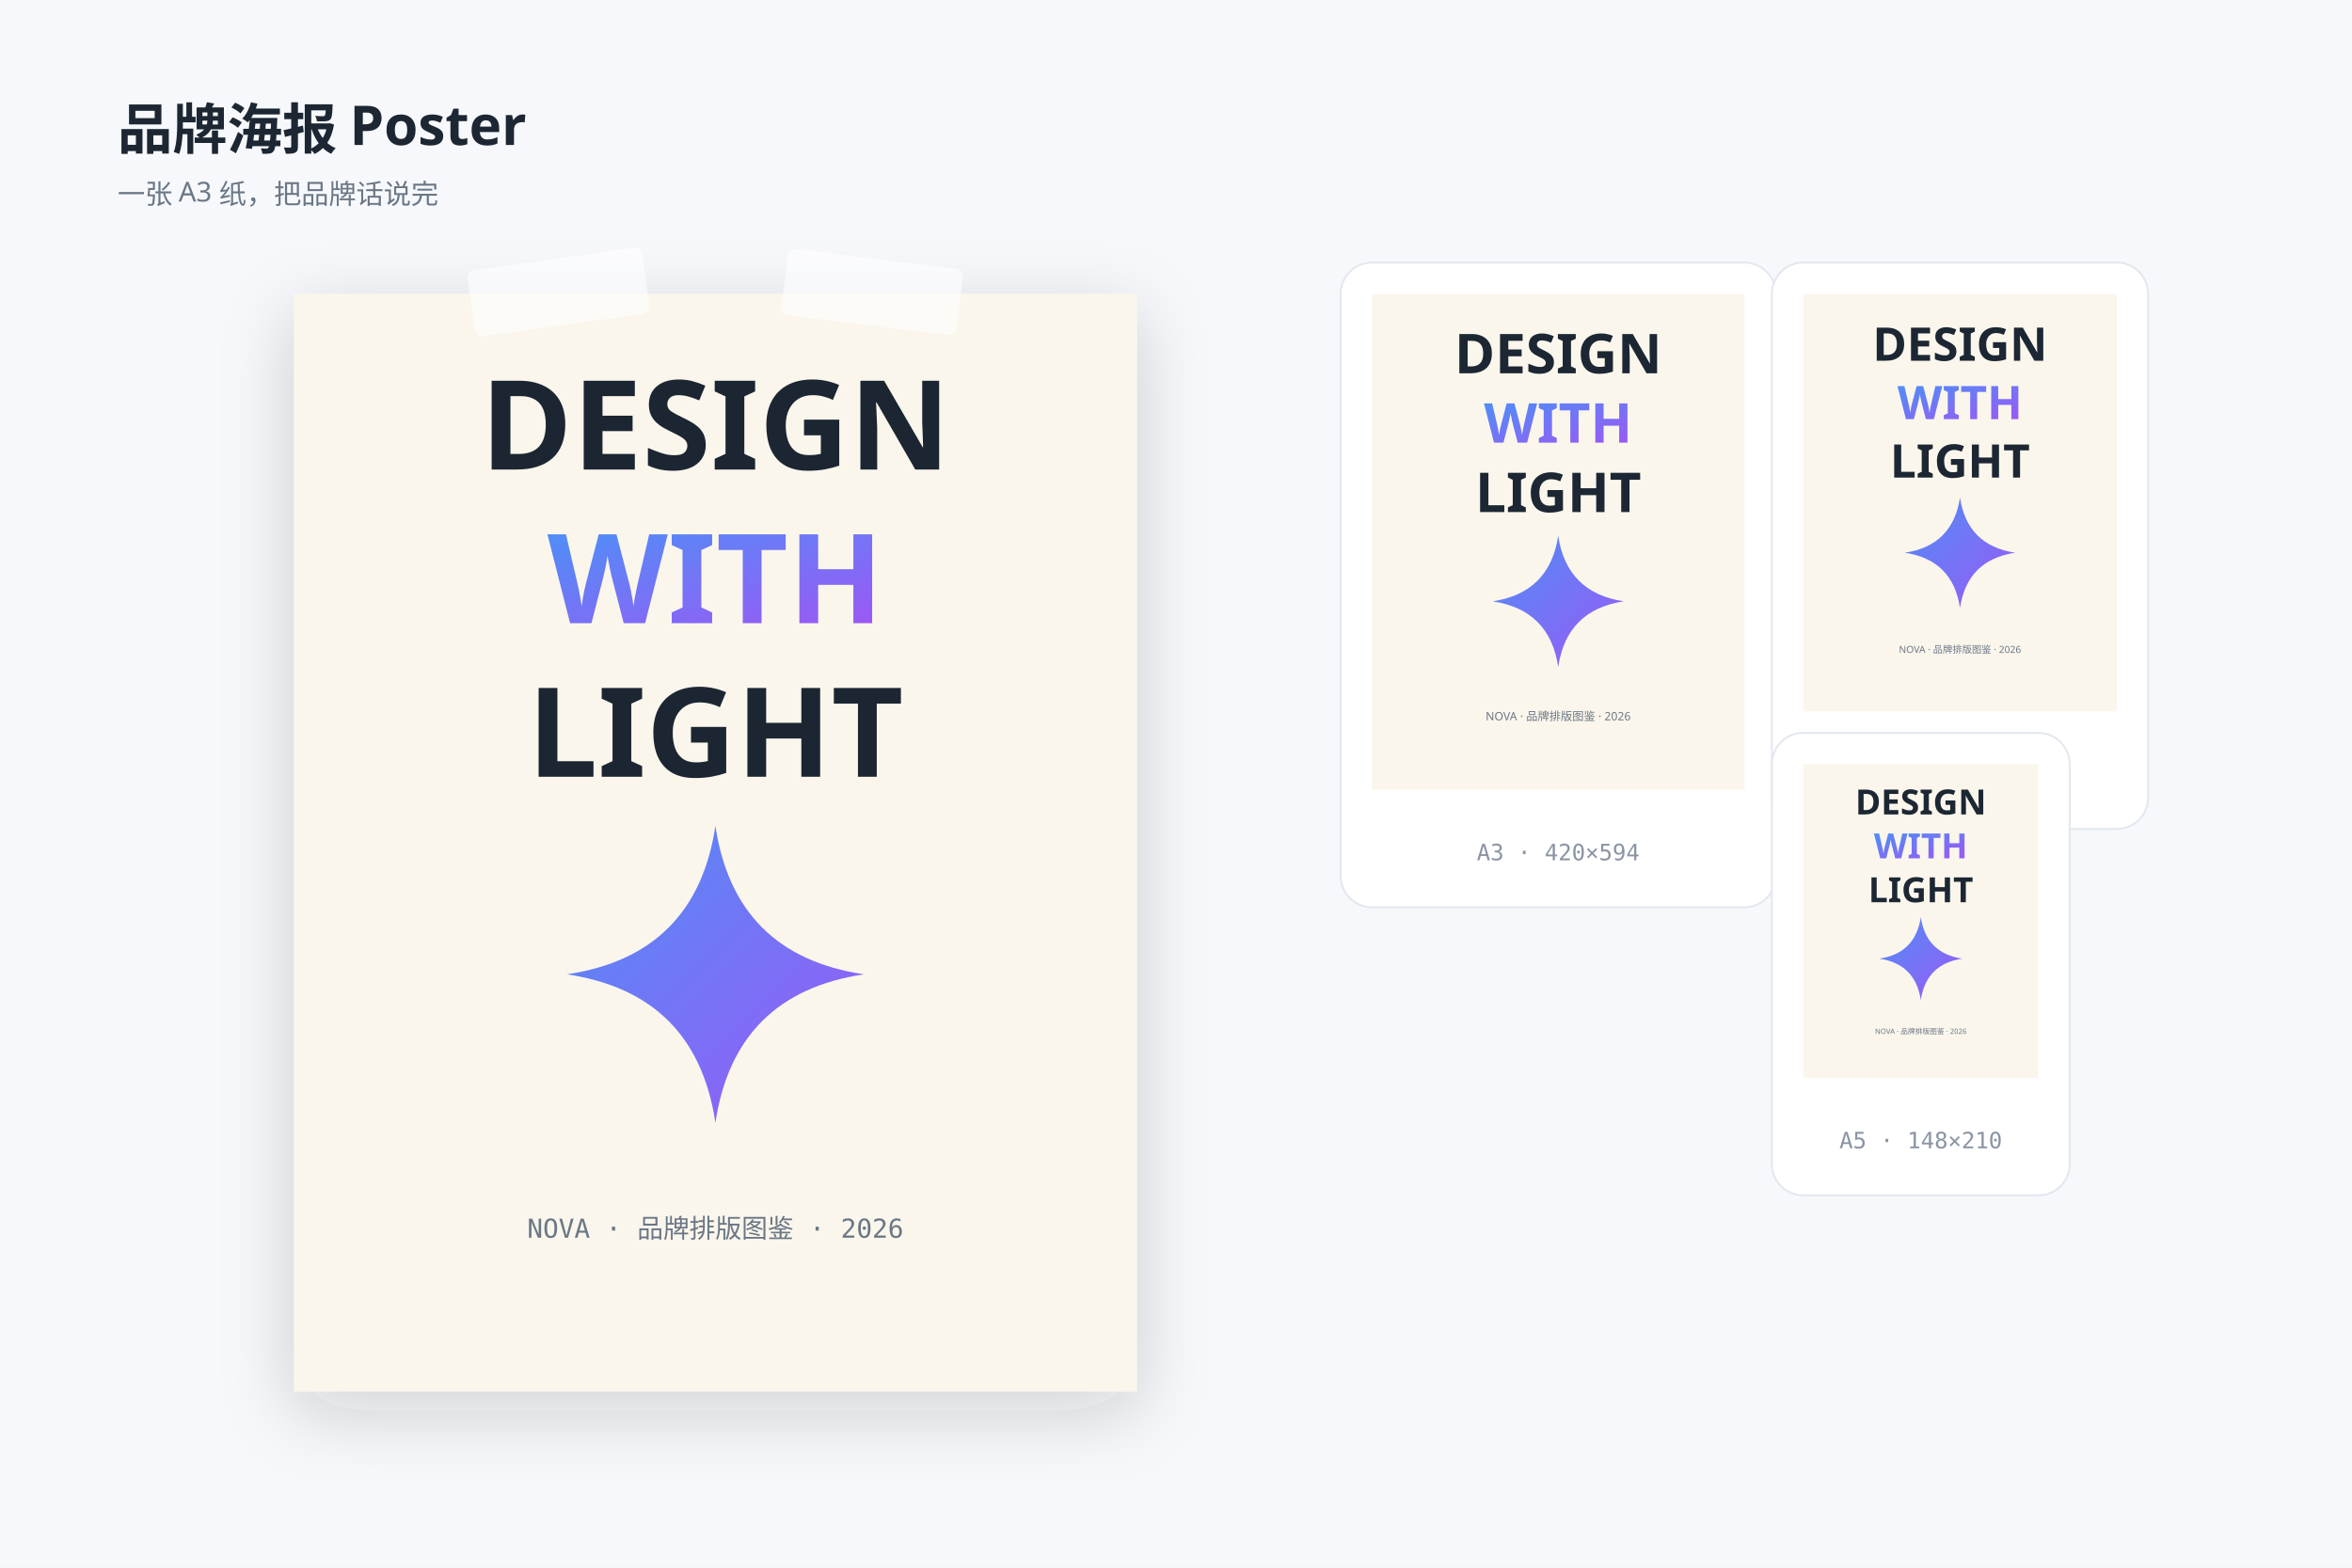
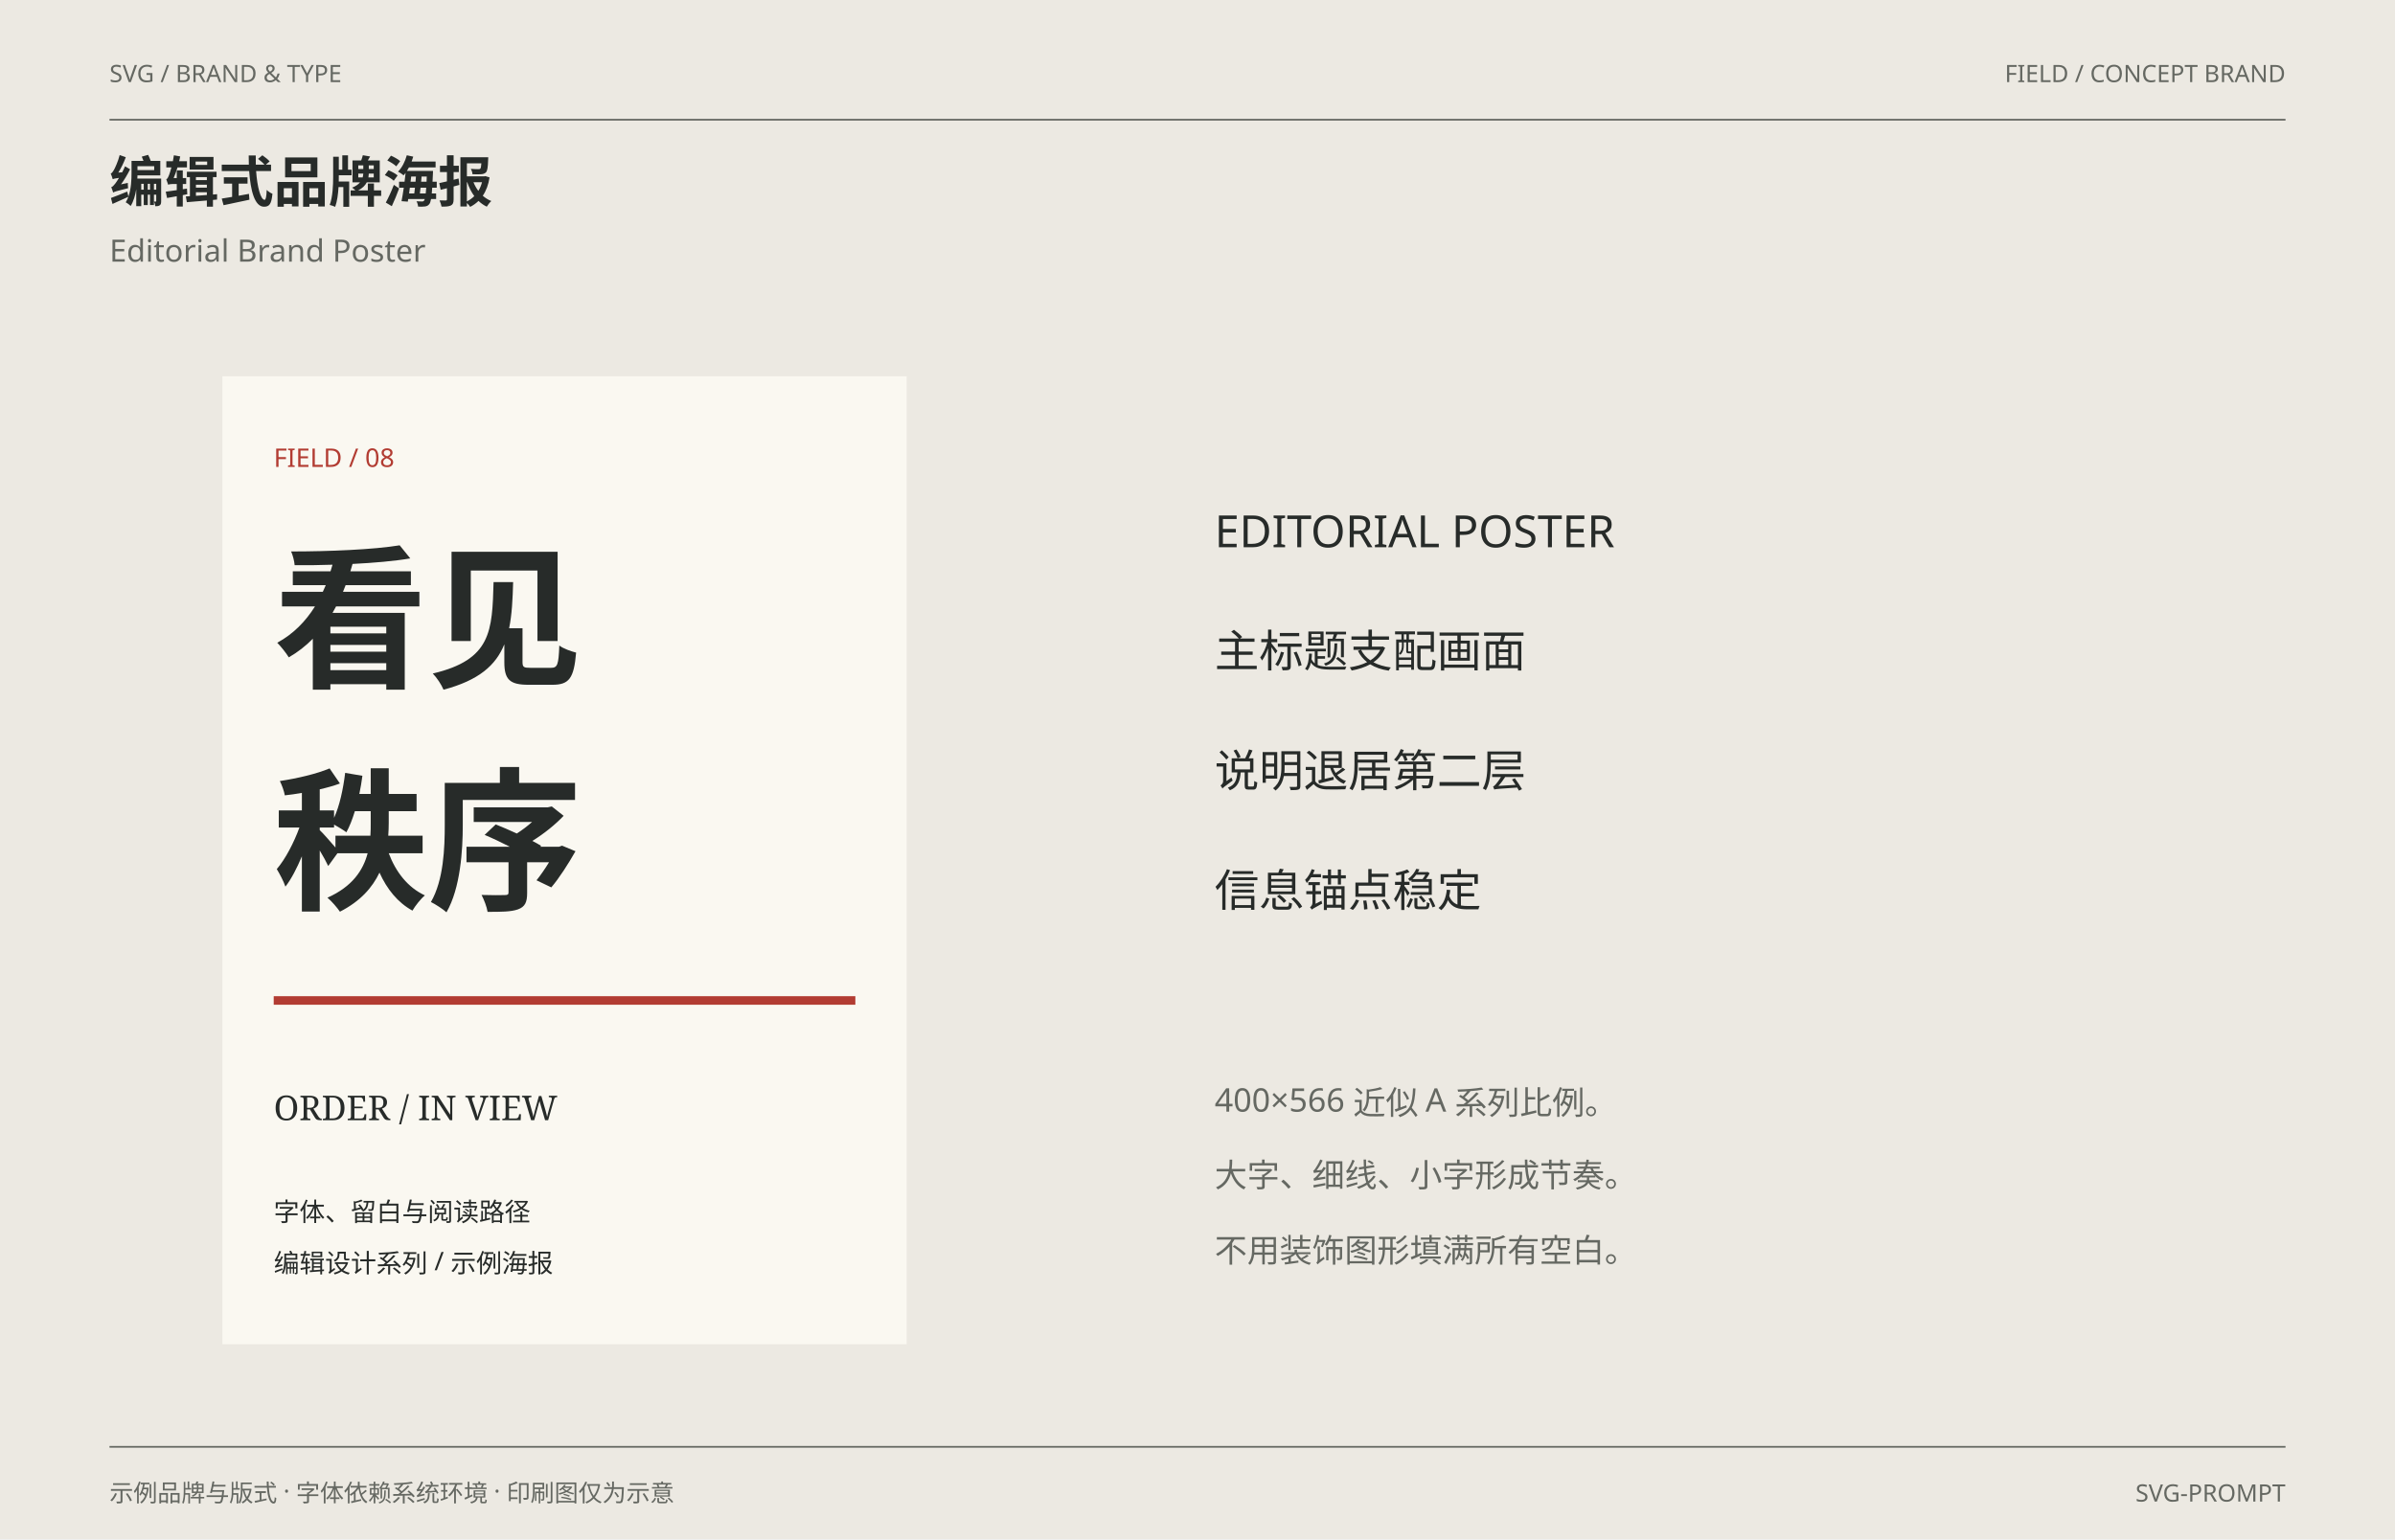
- <svg xmlns="http://www.w3.org/2000/svg" width="1200" height="800" viewBox="0 0 1200 800" font-family="PingFang SC, Hiragino Sans GB, Microsoft YaHei, sans-serif">
-   <rect width="1200" height="800" fill="#f6f8fb" />
-   <text x="60" y="76" font-size="28" font-weight="700" fill="#1c2733">品牌海报 Poster</text>
-   <text x="60" y="104" font-size="14" fill="#6b7785">一张 A3 纸，把品牌话说完</text>
+ <svg xmlns="http://www.w3.org/2000/svg" width="1400" height="900" viewBox="0 0 1400 900" font-family="PingFang SC, Microsoft YaHei, sans-serif" role="img" aria-labelledby="title desc">
+   <rect x="0.000" y="0.000" width="1400.000" height="900.000" fill="#ece9e2" rx="0" />
+   <text x="64.000" y="48.000" font-size="14" fill="#656862" text-anchor="start" font-weight="400">SVG / BRAND &amp; TYPE</text>
+   <text x="1336.000" y="48.000" font-size="14" fill="#656862" text-anchor="end" font-weight="400">FIELD / CONCEPT BRAND</text>
+   <line x1="64.000" y1="70.000" x2="1336.000" y2="70.000" stroke="#656862" stroke-width="1" />
+   <text x="64.000" y="118.000" font-size="32" fill="#272b29" text-anchor="start" font-weight="700">编辑式品牌海报</text>
+   <text x="64.000" y="153.000" font-size="18" fill="#656862" text-anchor="start" font-weight="400">Editorial Brand Poster</text>
+   <line x1="64.000" y1="846.000" x2="1336.000" y2="846.000" stroke="#656862" stroke-width="1" />
+   <text x="64.000" y="878.000" font-size="14" fill="#656862" text-anchor="start" font-weight="400">示例品牌与版式 · 字体依赖系统环境 · 印刷图仅为示意</text>
+   <text x="1336.000" y="878.000" font-size="14" fill="#656862" text-anchor="end" font-weight="400">SVG-PROMPT</text>
  <defs>
-     <linearGradient id="bg1" x1="0" y1="0" x2="1" y2="1">
-       <stop offset="0" stop-color="#4f8ef7" />
-       <stop offset="1" stop-color="#9b59f5" />
-     </linearGradient>
-     <filter id="psh" x="-20%" y="-20%" width="140%" height="150%">
-       <feDropShadow dx="0" dy="10" stdDeviation="18" flood-color="#1c2733" flood-opacity="0.18" />
-     </filter>
+     <symbol id="nova-mark" viewBox="0 0 6 6">
+       <path d="M0 0 L2 0 L6 4 L6 6 L4 6 L0 2 Z M4 0 L6 0 L6 2 Z M0 4 L0 6 L2 6 Z" />
+     </symbol>
+     <symbol id="nova-wordmark" viewBox="0 0 266 60">
+       <path d="M0 0 H12 L42 38 V0 H54 V60 H42 L12 22 V60 H0 Z" transform="translate(0 0)" fill-rule="evenodd" />
+       <path d="M12 0 H44 L56 12 V48 L44 60 H12 L0 48 V12 Z M17 12 L12 17 V43 L17 48 H39 L44 43 V17 L39 12 Z" transform="translate(66 0)" fill-rule="evenodd" />
+       <path d="M0 0 H14 L30 43 L46 0 H60 L38 60 H22 Z" transform="translate(134 0)" fill-rule="evenodd" />
+       <path d="M0 60 L22 0 H38 L60 60 H45 L40 45 H20 L15 60 Z M26 30 H34 L30 17 Z" transform="translate(206 0)" fill-rule="evenodd" />
+     </symbol>
  </defs>
-   <g filter="url(#psh)">
-     <rect x="150" y="150" width="430" height="560" fill="#faf6ec" />
-     <text x="365" y="239.6" font-size="63.476" fill="#1c2733" text-anchor="middle" font-weight="800">DESIGN</text>
-     <text x="365" y="318" font-size="63.476" fill="url(#bg1)" text-anchor="middle" font-weight="800">WITH</text>
-     <text x="365" y="396.4" font-size="63.476" fill="#1c2733" text-anchor="middle" font-weight="800">LIGHT</text>
-     <path d="M 365 421.438 Q 374.849 487.351 440.762 497.2 Q 374.849 507.049 365 572.962 Q 355.151 507.049 289.238 497.2 Q 355.151 487.351 365 421.438 Z" fill="url(#bg1)" />
-     <text x="365" y="631.6" font-size="13.31" fill="#6b7785" text-anchor="middle" font-family="SFMono-Regular, Menlo, monospace">NOVA · 品牌排版图鉴 · 2026</text>
-   </g>
-   <rect x="240" y="132" width="90" height="34" rx="4" fill="rgba(255,255,255,0.6)" transform="rotate(-8 285 149)" />
-   <rect x="400" y="132" width="90" height="34" rx="4" fill="rgba(255,255,255,0.6)" transform="rotate(7 445 149)" />
-   <g>
-     <rect x="684" y="134" width="222" height="329" rx="16" fill="#ffffff" stroke="#e3e8ef" />
-     <rect x="700" y="150" width="190" height="253" fill="#faf6ec" />
-     <text x="795" y="190.48" font-size="28.048" fill="#1c2733" text-anchor="middle" font-weight="800">DESIGN</text>
-     <text x="795" y="225.9" font-size="28.048" fill="url(#bg1)" text-anchor="middle" font-weight="800">WITH</text>
-     <text x="795" y="261.32" font-size="28.048" fill="#1c2733" text-anchor="middle" font-weight="800">LIGHT</text>
-     <path d="M 795 273.384 Q 799.352 302.508 828.476 306.86 Q 799.352 311.212 795 340.336 Q 790.648 311.212 761.524 306.86 Q 790.648 302.508 795 273.384 Z" fill="url(#bg1)" />
-     <text x="795" y="367.58" font-size="5.881" fill="#6b7785" text-anchor="middle">NOVA · 品牌排版图鉴 · 2026</text>
-     <text x="795" y="439" font-size="11.5" fill="#8a94a3" text-anchor="middle" font-family="SFMono-Regular, Menlo, monospace">A3 · 420×594</text>
-   </g>
-   <g>
-     <rect x="904" y="134" width="192" height="289" rx="16" fill="#ffffff" stroke="#e3e8ef" />
-     <rect x="920" y="150" width="160" height="213" fill="#faf6ec" />
-     <text x="1000" y="184.08" font-size="23.619" fill="#1c2733" text-anchor="middle" font-weight="800">DESIGN</text>
-     <text x="1000" y="213.9" font-size="23.619" fill="url(#bg1)" text-anchor="middle" font-weight="800">WITH</text>
-     <text x="1000" y="243.72" font-size="23.619" fill="#1c2733" text-anchor="middle" font-weight="800">LIGHT</text>
-     <path d="M 1000 253.87 Q 1003.665 278.395 1028.19 282.06 Q 1003.665 285.725 1000 310.25 Q 996.335 285.725 971.81 282.06 Q 996.335 278.395 1000 253.87 Z" fill="url(#bg1)" />
-     <text x="1000" y="333.18" font-size="4.952" fill="#6b7785" text-anchor="middle">NOVA · 品牌排版图鉴 · 2026</text>
-     <text x="1000" y="399" font-size="11.5" fill="#8a94a3" text-anchor="middle" font-family="SFMono-Regular, Menlo, monospace">A4 · 210×297</text>
-   </g>
-   <g>
-     <rect x="904" y="374" width="152" height="236" rx="16" fill="#ffffff" stroke="#e3e8ef" />
-     <rect x="920" y="390" width="120" height="160" fill="#faf6ec" />
-     <text x="980" y="415.6" font-size="17.714" fill="#1c2733" text-anchor="middle" font-weight="800">DESIGN</text>
-     <text x="980" y="438" font-size="17.714" fill="url(#bg1)" text-anchor="middle" font-weight="800">WITH</text>
-     <text x="980" y="460.4" font-size="17.714" fill="#1c2733" text-anchor="middle" font-weight="800">LIGHT</text>
-     <path d="M 980 468.057 Q 982.749 486.451 1001.143 489.2 Q 982.749 491.949 980 510.343 Q 977.251 491.949 958.857 489.2 Q 977.251 486.451 980 468.057 Z" fill="url(#bg1)" />
-     <text x="980" y="527.6" font-size="3.714" fill="#6b7785" text-anchor="middle">NOVA · 品牌排版图鉴 · 2026</text>
-     <text x="980" y="586" font-size="11.5" fill="#8a94a3" text-anchor="middle" font-family="SFMono-Regular, Menlo, monospace">A5 · 148×210</text>
-   </g>
+   <rect x="130.000" y="220.000" width="400.000" height="566.000" fill="#faf8f1" rx="0" />
+   <text x="160.000" y="273.000" font-size="15" fill="#b23c32" text-anchor="start" font-weight="400">FIELD / 08</text>
+   <text x="160.000" y="395.000" font-size="90" fill="#272b29" text-anchor="start" font-weight="700">看见</text>
+   <text x="160.000" y="525.000" font-size="90" fill="#272b29" text-anchor="start" font-weight="700">秩序</text>
+   <line x1="160.000" y1="585.000" x2="500.000" y2="585.000" stroke="#b23c32" stroke-width="5" />
+   <text x="160.000" y="655.000" font-size="20" fill="#272b29" text-anchor="start" font-weight="400" font-family="Georgia, serif">ORDER / IN VIEW</text>
+   <text x="160.000" y="714.000" font-size="15" fill="#272b29" text-anchor="start" font-weight="400">字体、留白与阅读路径</text>
+   <text x="160.000" y="744.000" font-size="15" fill="#272b29" text-anchor="start" font-weight="400">编辑设计系列 / 示例海报</text>
+   <text x="710.000" y="320.000" font-size="26" fill="#272b29" text-anchor="start" font-weight="400">EDITORIAL POSTER</text>
+   <text x="710.000" y="390.000" font-size="26" fill="#272b29" text-anchor="start" font-weight="400">主标题支配画面</text>
+   <text x="710.000" y="460.000" font-size="26" fill="#272b29" text-anchor="start" font-weight="400">说明退居第二层</text>
+   <text x="710.000" y="530.000" font-size="26" fill="#272b29" text-anchor="start" font-weight="400">信息锚点稳定</text>
+   <text x="710.000" y="650.000" font-size="19" fill="#656862" text-anchor="start" font-weight="400">400×566 近似 A 系列比例。</text>
+   <text x="710.000" y="694.000" font-size="19" fill="#656862" text-anchor="start" font-weight="400">大字、细线、小字形成节奏。</text>
+   <text x="710.000" y="738.000" font-size="19" fill="#656862" text-anchor="start" font-weight="400">不用装饰图形填满所有空白。</text>
</svg>
